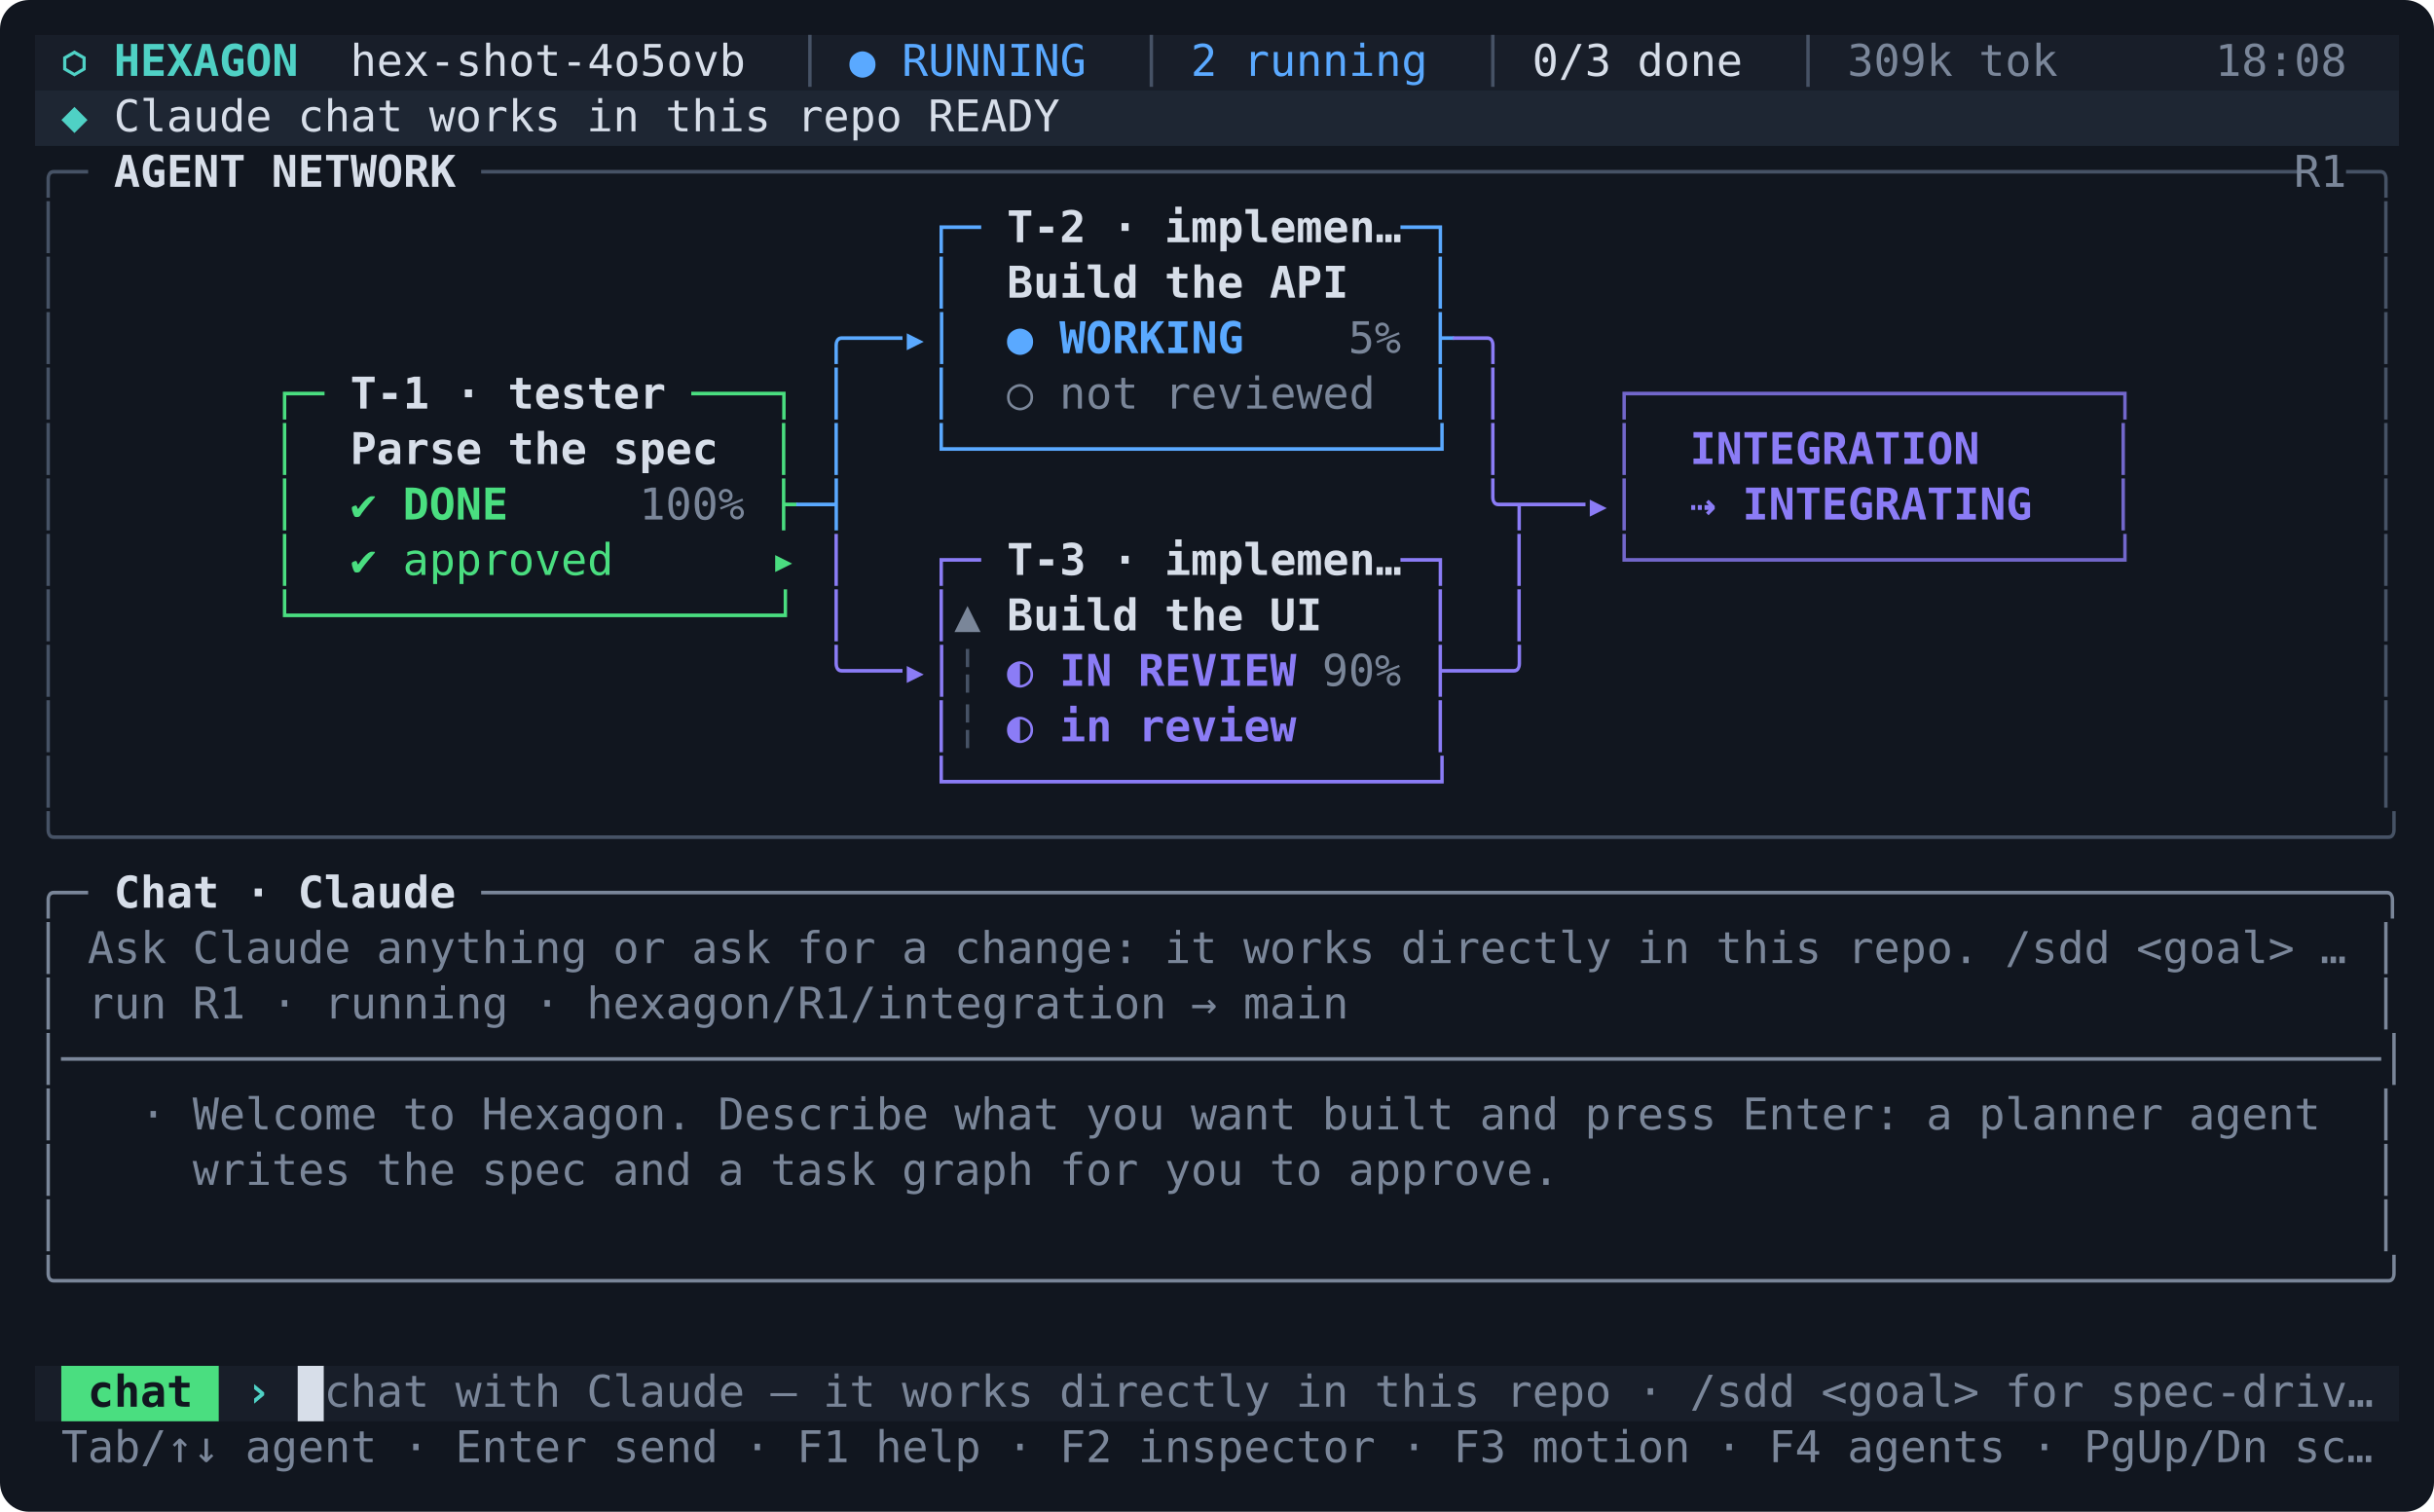
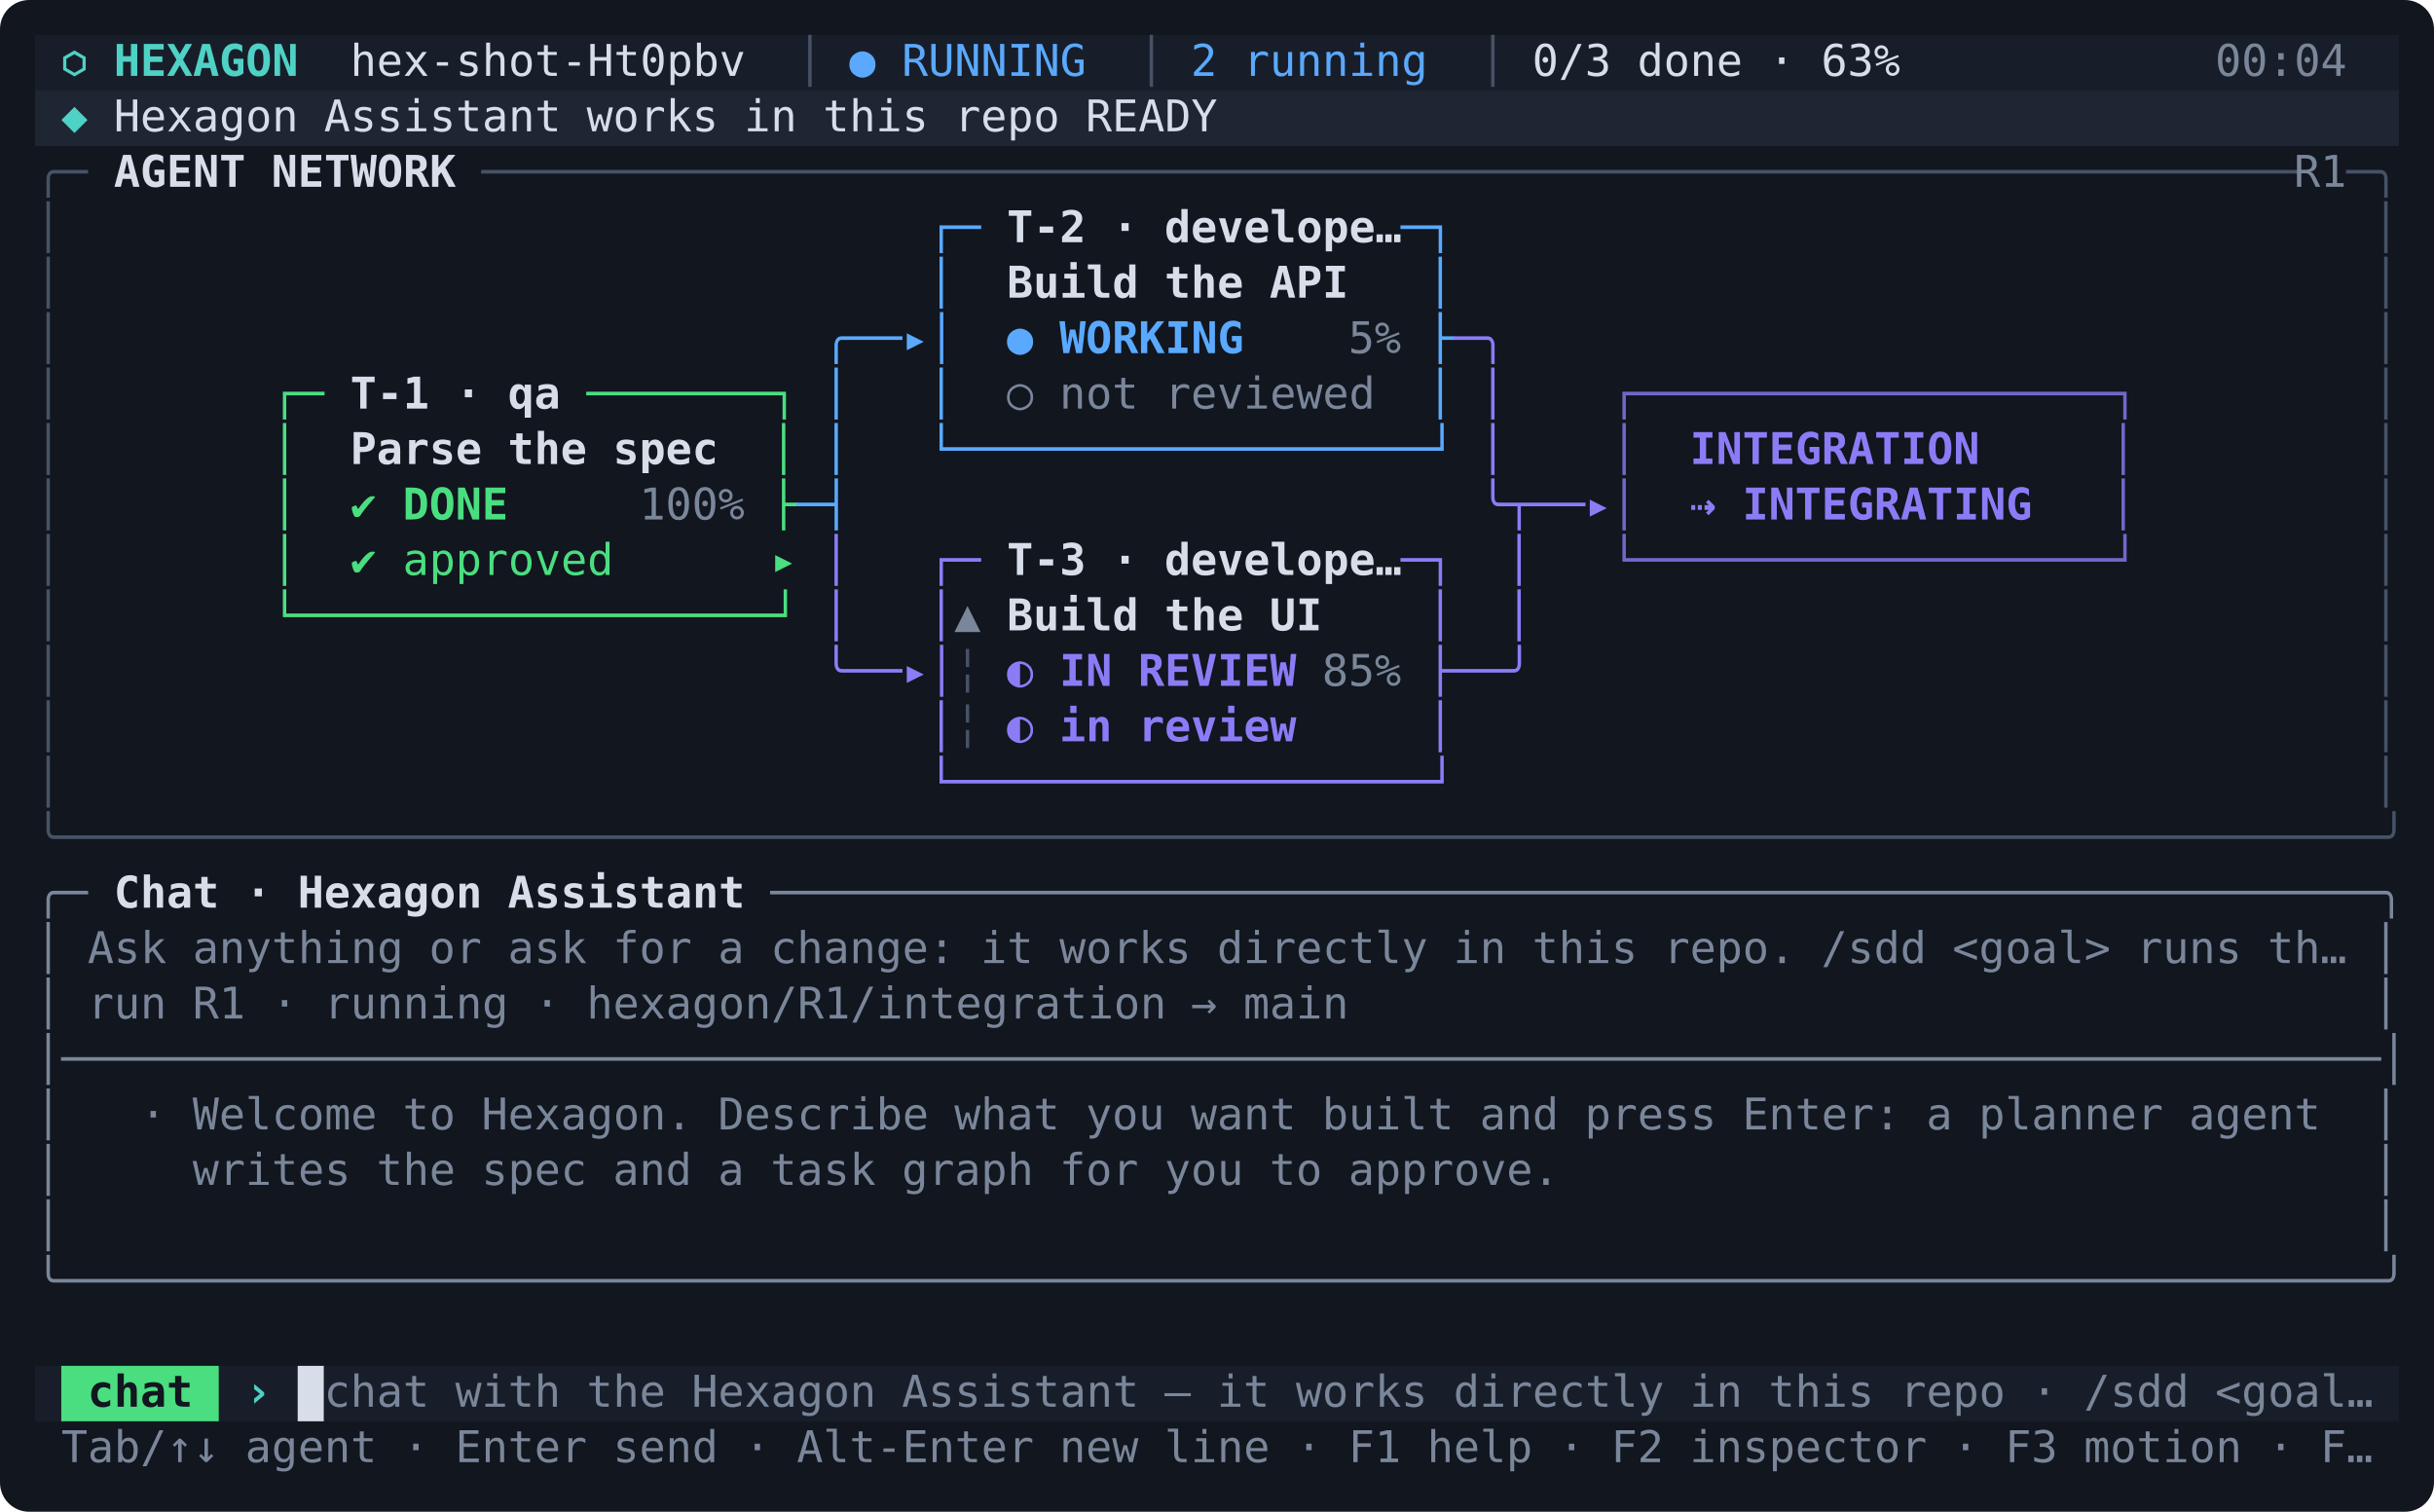
<svg xmlns="http://www.w3.org/2000/svg" viewBox="0 0 834 518" width="834" role="img" aria-label="Hexagon on a small terminal">
  <rect width="100%" height="100%" rx="10" fill="#11161f" />
  <g transform="translate(12 12)" font-family="Menlo, 'DejaVu Sans Mono', Consolas, monospace" font-size="15" xml:space="preserve">
    <rect x="0" y="0" width="810" height="19" fill="#181e29" />
    <text x="9" y="14" fill="#4fd1c5" font-weight="700">⬡</text>
    <text x="27 36 45 54 63 72 81" y="14" fill="#4fd1c5" font-weight="700">HEXAGON</text>
-     <text x="108 117 126 135 144 153 162 171 180 189 198 207 216 225 234" y="14" fill="#d7dee9">hex-shot-4o5ovb</text>
+     <text x="108 117 126 135 144 153 162 171 180 189 198 207 216 225 234" y="14" fill="#d7dee9">hex-shot-Ht0pbv</text>
    <text x="261" y="14" fill="#465265">│</text>
    <text x="279" y="14" fill="#5aa9ff">●</text>
    <text x="297 306 315 324 333 342 351" y="14" fill="#5aa9ff">RUNNING</text>
    <text x="378" y="14" fill="#465265">│</text>
    <text x="396" y="14" fill="#5aa9ff">2</text>
    <text x="414 423 432 441 450 459 468" y="14" fill="#5aa9ff">running</text>
    <text x="495" y="14" fill="#465265">│</text>
    <text x="513 522 531" y="14" fill="#d7dee9">0/3</text>
    <text x="549 558 567 576" y="14" fill="#d7dee9">done</text>
-     <text x="603" y="14" fill="#465265">│</text>
-     <text x="621 630 639 648" y="14" fill="#7a8699">309k</text>
-     <text x="666 675 684" y="14" fill="#7a8699">tok</text>
-     <text x="747 756 765 774 783" y="14" fill="#7a8699">18:08</text>
+     <text x="594" y="14" fill="#d7dee9">·</text>
+     <text x="612 621 630" y="14" fill="#d7dee9">63%</text>
+     <text x="747 756 765 774 783" y="14" fill="#7a8699">00:04</text>
    <rect x="0" y="19" width="810" height="19" fill="#1e2633" />
    <text x="9" y="33" fill="#4fd1c5">◆</text>
-     <text x="27 36 45 54 63 72" y="33" fill="#d7dee9">Claude</text>
-     <text x="90 99 108 117" y="33" fill="#d7dee9">chat</text>
-     <text x="135 144 153 162 171" y="33" fill="#d7dee9">works</text>
-     <text x="189 198" y="33" fill="#d7dee9">in</text>
-     <text x="216 225 234 243" y="33" fill="#d7dee9">this</text>
-     <text x="261 270 279 288" y="33" fill="#d7dee9">repo</text>
-     <text x="306 315 324 333 342" y="33" fill="#d7dee9">READY</text>
+     <text x="27 36 45 54 63 72 81" y="33" fill="#d7dee9">Hexagon</text>
+     <text x="99 108 117 126 135 144 153 162 171" y="33" fill="#d7dee9">Assistant</text>
+     <text x="189 198 207 216 225" y="33" fill="#d7dee9">works</text>
+     <text x="243 252" y="33" fill="#d7dee9">in</text>
+     <text x="270 279 288 297" y="33" fill="#d7dee9">this</text>
+     <text x="315 324 333 342" y="33" fill="#d7dee9">repo</text>
+     <text x="360 369 378 387 396" y="33" fill="#d7dee9">READY</text>
    <text x="0 9" y="52" fill="#465265">╭─</text>
    <text x="27 36 45 54 63" y="52" fill="#d7dee9" font-weight="700">AGENT</text>
    <text x="81 90 99 108 117 126 135" y="52" fill="#d7dee9" font-weight="700">NETWORK</text>
    <text x="153 162 171 180 189 198 207 216 225 234 243 252 261 270 279 288 297 306 315 324 333 342 351 360 369 378 387 396 405 414 423 432 441 450 459 468 477 486 495 504 513 522 531 540 549 558 567 576 585 594 603 612 621 630 639 648 657 666 675 684 693 702 711 720 729 738 747 756 765" y="52" fill="#465265">─────────────────────────────────────────────────────────────────────</text>
    <text x="774 783" y="52" fill="#7a8699">R1</text>
    <text x="792 801" y="52" fill="#465265">─╮</text>
    <text x="0" y="71" fill="#465265">│</text>
    <text x="306 315" y="71" fill="#5aa9ff">┌─</text>
    <text x="333 342 351" y="71" fill="#d7dee9" font-weight="700">T-2</text>
    <text x="369" y="71" fill="#d7dee9" font-weight="700">·</text>
-     <text x="387 396 405 414 423 432 441 450 459" y="71" fill="#d7dee9" font-weight="700">implemen…</text>
+     <text x="387 396 405 414 423 432 441 450 459" y="71" fill="#d7dee9" font-weight="700">develope…</text>
    <text x="468 477" y="71" fill="#5aa9ff">─┐</text>
    <text x="801" y="71" fill="#465265">│</text>
    <text x="0" y="90" fill="#465265">│</text>
    <text x="306" y="90" fill="#5aa9ff">│</text>
    <text x="333 342 351 360 369" y="90" fill="#d7dee9" font-weight="700">Build</text>
    <text x="387 396 405" y="90" fill="#d7dee9" font-weight="700">the</text>
    <text x="423 432 441" y="90" fill="#d7dee9" font-weight="700">API</text>
    <text x="477" y="90" fill="#5aa9ff">│</text>
    <text x="801" y="90" fill="#465265">│</text>
    <text x="0" y="109" fill="#465265">│</text>
    <text x="270 279 288 297 306" y="109" fill="#5aa9ff">╭──▸│</text>
    <text x="333" y="109" fill="#5aa9ff" font-weight="700">●</text>
    <text x="351 360 369 378 387 396 405" y="109" fill="#5aa9ff" font-weight="700">WORKING</text>
    <text x="450 459" y="109" fill="#7a8699">5%</text>
    <text x="477" y="109" fill="#5aa9ff">├</text>
    <text x="486 495" y="109" fill="#8b7cf6">─╮</text>
    <text x="801" y="109" fill="#465265">│</text>
    <text x="0" y="128" fill="#465265">│</text>
    <text x="81 90" y="128" fill="#4ade80">┌─</text>
    <text x="108 117 126" y="128" fill="#d7dee9" font-weight="700">T-1</text>
    <text x="144" y="128" fill="#d7dee9" font-weight="700">·</text>
-     <text x="162 171 180 189 198 207" y="128" fill="#d7dee9" font-weight="700">tester</text>
-     <text x="225 234 243 252" y="128" fill="#4ade80">───┐</text>
+     <text x="162 171" y="128" fill="#d7dee9" font-weight="700">qa</text>
+     <text x="189 198 207 216 225 234 243 252" y="128" fill="#4ade80">───────┐</text>
    <text x="270" y="128" fill="#5aa9ff">│</text>
    <text x="306" y="128" fill="#5aa9ff">│</text>
    <text x="333" y="128" fill="#7a8699">○</text>
    <text x="351 360 369" y="128" fill="#7a8699">not</text>
    <text x="387 396 405 414 423 432 441 450" y="128" fill="#7a8699">reviewed</text>
    <text x="477" y="128" fill="#5aa9ff">│</text>
    <text x="495" y="128" fill="#8b7cf6">│</text>
    <text x="540 549 558 567 576 585 594 603 612 621 630 639 648 657 666 675 684 693 702 711" y="128" fill="#8b7cf6" opacity=".8">┌──────────────────┐</text>
    <text x="801" y="128" fill="#465265">│</text>
    <text x="0" y="147" fill="#465265">│</text>
    <text x="81" y="147" fill="#4ade80">│</text>
    <text x="108 117 126 135 144" y="147" fill="#d7dee9" font-weight="700">Parse</text>
    <text x="162 171 180" y="147" fill="#d7dee9" font-weight="700">the</text>
    <text x="198 207 216 225" y="147" fill="#d7dee9" font-weight="700">spec</text>
    <text x="252" y="147" fill="#4ade80">│</text>
    <text x="270" y="147" fill="#5aa9ff">│</text>
    <text x="306 315 324 333 342 351 360 369 378 387 396 405 414 423 432 441 450 459 468 477" y="147" fill="#5aa9ff">└──────────────────┘</text>
    <text x="495" y="147" fill="#8b7cf6">│</text>
    <text x="540" y="147" fill="#8b7cf6" opacity=".8">│</text>
    <text x="567 576 585 594 603 612 621 630 639 648 657" y="147" fill="#8b7cf6" font-weight="700">INTEGRATION</text>
    <text x="711" y="147" fill="#8b7cf6" opacity=".8">│</text>
    <text x="801" y="147" fill="#465265">│</text>
    <text x="0" y="166" fill="#465265">│</text>
    <text x="81" y="166" fill="#4ade80">│</text>
    <text x="108" y="166" fill="#4ade80" font-weight="700">✔</text>
    <text x="126 135 144 153" y="166" fill="#4ade80" font-weight="700">DONE</text>
    <text x="207 216 225 234" y="166" fill="#7a8699">100%</text>
    <text x="252" y="166" fill="#4ade80">├</text>
    <text x="261 270" y="166" fill="#5aa9ff">─┤</text>
    <text x="495 504 513 522 531" y="166" fill="#8b7cf6">╰┬──▸</text>
    <text x="540" y="166" fill="#8b7cf6" opacity=".8">│</text>
    <text x="567" y="166" fill="#8b7cf6" font-weight="700">⇢</text>
    <text x="585 594 603 612 621 630 639 648 657 666 675" y="166" fill="#8b7cf6" font-weight="700">INTEGRATING</text>
    <text x="711" y="166" fill="#8b7cf6" opacity=".8">│</text>
    <text x="801" y="166" fill="#465265">│</text>
    <text x="0" y="185" fill="#465265">│</text>
    <text x="81" y="185" fill="#4ade80">│</text>
    <text x="108" y="185" fill="#4ade80">✔</text>
    <text x="126 135 144 153 162 171 180 189" y="185" fill="#4ade80">approved</text>
    <text x="252" y="185" fill="#4ade80" font-weight="700">▸</text>
    <text x="270" y="185" fill="#8b7cf6">│</text>
    <text x="306 315" y="185" fill="#8b7cf6">┌─</text>
    <text x="333 342 351" y="185" fill="#d7dee9" font-weight="700">T-3</text>
    <text x="369" y="185" fill="#d7dee9" font-weight="700">·</text>
-     <text x="387 396 405 414 423 432 441 450 459" y="185" fill="#d7dee9" font-weight="700">implemen…</text>
+     <text x="387 396 405 414 423 432 441 450 459" y="185" fill="#d7dee9" font-weight="700">develope…</text>
    <text x="468 477" y="185" fill="#8b7cf6">─┐</text>
    <text x="504" y="185" fill="#8b7cf6">│</text>
    <text x="540 549 558 567 576 585 594 603 612 621 630 639 648 657 666 675 684 693 702 711" y="185" fill="#8b7cf6" opacity=".8">└──────────────────┘</text>
    <text x="801" y="185" fill="#465265">│</text>
    <text x="0" y="204" fill="#465265">│</text>
    <text x="81 90 99 108 117 126 135 144 153 162 171 180 189 198 207 216 225 234 243 252" y="204" fill="#4ade80">└──────────────────┘</text>
    <text x="270" y="204" fill="#8b7cf6">│</text>
    <text x="306" y="204" fill="#8b7cf6">│</text>
    <text x="315" y="204" fill="#7a8699">▲</text>
    <text x="333 342 351 360 369" y="204" fill="#d7dee9" font-weight="700">Build</text>
    <text x="387 396 405" y="204" fill="#d7dee9" font-weight="700">the</text>
    <text x="423 432" y="204" fill="#d7dee9" font-weight="700">UI</text>
    <text x="477" y="204" fill="#8b7cf6">│</text>
    <text x="504" y="204" fill="#8b7cf6">│</text>
    <text x="801" y="204" fill="#465265">│</text>
    <text x="0" y="223" fill="#465265">│</text>
    <text x="270 279 288 297 306" y="223" fill="#8b7cf6">╰──▸│</text>
    <text x="315" y="223" fill="#465265">╎</text>
    <text x="333" y="223" fill="#8b7cf6" font-weight="700">◐</text>
    <text x="351 360" y="223" fill="#8b7cf6" font-weight="700">IN</text>
    <text x="378 387 396 405 414 423" y="223" fill="#8b7cf6" font-weight="700">REVIEW</text>
-     <text x="441 450 459" y="223" fill="#7a8699">90%</text>
+     <text x="441 450 459" y="223" fill="#7a8699">85%</text>
    <text x="477 486 495 504" y="223" fill="#8b7cf6">├──╯</text>
    <text x="801" y="223" fill="#465265">│</text>
    <text x="0" y="242" fill="#465265">│</text>
    <text x="306" y="242" fill="#8b7cf6">│</text>
    <text x="315" y="242" fill="#465265">╎</text>
    <text x="333" y="242" fill="#8b7cf6" font-weight="700">◐</text>
    <text x="351 360" y="242" fill="#8b7cf6" font-weight="700">in</text>
    <text x="378 387 396 405 414 423" y="242" fill="#8b7cf6" font-weight="700">review</text>
    <text x="477" y="242" fill="#8b7cf6">│</text>
    <text x="801" y="242" fill="#465265">│</text>
    <text x="0" y="261" fill="#465265">│</text>
    <text x="306 315 324 333 342 351 360 369 378 387 396 405 414 423 432 441 450 459 468 477" y="261" fill="#8b7cf6">└──────────────────┘</text>
    <text x="801" y="261" fill="#465265">│</text>
    <text x="0 9 18 27 36 45 54 63 72 81 90 99 108 117 126 135 144 153 162 171 180 189 198 207 216 225 234 243 252 261 270 279 288 297 306 315 324 333 342 351 360 369 378 387 396 405 414 423 432 441 450 459 468 477 486 495 504 513 522 531 540 549 558 567 576 585 594 603 612 621 630 639 648 657 666 675 684 693 702 711 720 729 738 747 756 765 774 783 792 801" y="280" fill="#465265">╰────────────────────────────────────────────────────────────────────────────────────────╯</text>
    <text x="0 9" y="299" fill="#7a8699">╭─</text>
    <text x="27 36 45 54" y="299" fill="#d7dee9" font-weight="700">Chat</text>
    <text x="72" y="299" fill="#d7dee9" font-weight="700">·</text>
-     <text x="90 99 108 117 126 135" y="299" fill="#d7dee9" font-weight="700">Claude</text>
-     <text x="153 162 171 180 189 198 207 216 225 234 243 252 261 270 279 288 297 306 315 324 333 342 351 360 369 378 387 396 405 414 423 432 441 450 459 468 477 486 495 504 513 522 531 540 549 558 567 576 585 594 603 612 621 630 639 648 657 666 675 684 693 702 711 720 729 738 747 756 765 774 783 792 801" y="299" fill="#7a8699">────────────────────────────────────────────────────────────────────────╮</text>
+     <text x="90 99 108 117 126 135 144" y="299" fill="#d7dee9" font-weight="700">Hexagon</text>
+     <text x="162 171 180 189 198 207 216 225 234" y="299" fill="#d7dee9" font-weight="700">Assistant</text>
+     <text x="252 261 270 279 288 297 306 315 324 333 342 351 360 369 378 387 396 405 414 423 432 441 450 459 468 477 486 495 504 513 522 531 540 549 558 567 576 585 594 603 612 621 630 639 648 657 666 675 684 693 702 711 720 729 738 747 756 765 774 783 792 801" y="299" fill="#7a8699">─────────────────────────────────────────────────────────────╮</text>
    <text x="0" y="318" fill="#7a8699">│</text>
    <text x="18 27 36" y="318" fill="#7a8699">Ask</text>
-     <text x="54 63 72 81 90 99" y="318" fill="#7a8699">Claude</text>
-     <text x="117 126 135 144 153 162 171 180" y="318" fill="#7a8699">anything</text>
-     <text x="198 207" y="318" fill="#7a8699">or</text>
-     <text x="225 234 243" y="318" fill="#7a8699">ask</text>
-     <text x="261 270 279" y="318" fill="#7a8699">for</text>
-     <text x="297" y="318" fill="#7a8699">a</text>
-     <text x="315 324 333 342 351 360 369" y="318" fill="#7a8699">change:</text>
-     <text x="387 396" y="318" fill="#7a8699">it</text>
-     <text x="414 423 432 441 450" y="318" fill="#7a8699">works</text>
-     <text x="468 477 486 495 504 513 522 531" y="318" fill="#7a8699">directly</text>
-     <text x="549 558" y="318" fill="#7a8699">in</text>
-     <text x="576 585 594 603" y="318" fill="#7a8699">this</text>
-     <text x="621 630 639 648 657" y="318" fill="#7a8699">repo.</text>
-     <text x="675 684 693 702" y="318" fill="#7a8699">/sdd</text>
-     <text x="720 729 738 747 756 765" y="318" fill="#7a8699">&lt;goal&gt;</text>
-     <text x="783" y="318" fill="#7a8699">…</text>
+     <text x="54 63 72 81 90 99 108 117" y="318" fill="#7a8699">anything</text>
+     <text x="135 144" y="318" fill="#7a8699">or</text>
+     <text x="162 171 180" y="318" fill="#7a8699">ask</text>
+     <text x="198 207 216" y="318" fill="#7a8699">for</text>
+     <text x="234" y="318" fill="#7a8699">a</text>
+     <text x="252 261 270 279 288 297 306" y="318" fill="#7a8699">change:</text>
+     <text x="324 333" y="318" fill="#7a8699">it</text>
+     <text x="351 360 369 378 387" y="318" fill="#7a8699">works</text>
+     <text x="405 414 423 432 441 450 459 468" y="318" fill="#7a8699">directly</text>
+     <text x="486 495" y="318" fill="#7a8699">in</text>
+     <text x="513 522 531 540" y="318" fill="#7a8699">this</text>
+     <text x="558 567 576 585 594" y="318" fill="#7a8699">repo.</text>
+     <text x="612 621 630 639" y="318" fill="#7a8699">/sdd</text>
+     <text x="657 666 675 684 693 702" y="318" fill="#7a8699">&lt;goal&gt;</text>
+     <text x="720 729 738 747" y="318" fill="#7a8699">runs</text>
+     <text x="765 774 783" y="318" fill="#7a8699">th…</text>
    <text x="801" y="318" fill="#7a8699">│</text>
    <text x="0" y="337" fill="#7a8699">│</text>
    <text x="18 27 36" y="337" fill="#7a8699">run</text>
    <text x="54 63" y="337" fill="#7a8699">R1</text>
    <text x="81" y="337" fill="#7a8699">·</text>
    <text x="99 108 117 126 135 144 153" y="337" fill="#7a8699">running</text>
    <text x="171" y="337" fill="#7a8699">·</text>
    <text x="189 198 207 216 225 234 243 252 261 270 279 288 297 306 315 324 333 342 351 360 369 378" y="337" fill="#7a8699">hexagon/R1/integration</text>
    <text x="396" y="337" fill="#7a8699">→</text>
    <text x="414 423 432 441" y="337" fill="#7a8699">main</text>
    <text x="801" y="337" fill="#7a8699">│</text>
    <text x="0 9 18 27 36 45 54 63 72 81 90 99 108 117 126 135 144 153 162 171 180 189 198 207 216 225 234 243 252 261 270 279 288 297 306 315 324 333 342 351 360 369 378 387 396 405 414 423 432 441 450 459 468 477 486 495 504 513 522 531 540 549 558 567 576 585 594 603 612 621 630 639 648 657 666 675 684 693 702 711 720 729 738 747 756 765 774 783 792 801" y="356" fill="#7a8699">│────────────────────────────────────────────────────────────────────────────────────────│</text>
    <text x="0" y="375" fill="#7a8699">│</text>
    <text x="36" y="375" fill="#7a8699">·</text>
    <text x="54 63 72 81 90 99 108" y="375" fill="#7a8699">Welcome</text>
    <text x="126 135" y="375" fill="#7a8699">to</text>
    <text x="153 162 171 180 189 198 207 216" y="375" fill="#7a8699">Hexagon.</text>
    <text x="234 243 252 261 270 279 288 297" y="375" fill="#7a8699">Describe</text>
    <text x="315 324 333 342" y="375" fill="#7a8699">what</text>
    <text x="360 369 378" y="375" fill="#7a8699">you</text>
    <text x="396 405 414 423" y="375" fill="#7a8699">want</text>
    <text x="441 450 459 468 477" y="375" fill="#7a8699">built</text>
    <text x="495 504 513" y="375" fill="#7a8699">and</text>
    <text x="531 540 549 558 567" y="375" fill="#7a8699">press</text>
    <text x="585 594 603 612 621 630" y="375" fill="#7a8699">Enter:</text>
    <text x="648" y="375" fill="#7a8699">a</text>
    <text x="666 675 684 693 702 711 720" y="375" fill="#7a8699">planner</text>
    <text x="738 747 756 765 774" y="375" fill="#7a8699">agent</text>
    <text x="801" y="375" fill="#7a8699">│</text>
    <text x="0" y="394" fill="#7a8699">│</text>
    <text x="54 63 72 81 90 99" y="394" fill="#7a8699">writes</text>
    <text x="117 126 135" y="394" fill="#7a8699">the</text>
    <text x="153 162 171 180" y="394" fill="#7a8699">spec</text>
    <text x="198 207 216" y="394" fill="#7a8699">and</text>
    <text x="234" y="394" fill="#7a8699">a</text>
    <text x="252 261 270 279" y="394" fill="#7a8699">task</text>
    <text x="297 306 315 324 333" y="394" fill="#7a8699">graph</text>
    <text x="351 360 369" y="394" fill="#7a8699">for</text>
    <text x="387 396 405" y="394" fill="#7a8699">you</text>
    <text x="423 432" y="394" fill="#7a8699">to</text>
    <text x="450 459 468 477 486 495 504 513" y="394" fill="#7a8699">approve.</text>
    <text x="801" y="394" fill="#7a8699">│</text>
    <text x="0" y="413" fill="#7a8699">│</text>
    <text x="801" y="413" fill="#7a8699">│</text>
    <text x="0 9 18 27 36 45 54 63 72 81 90 99 108 117 126 135 144 153 162 171 180 189 198 207 216 225 234 243 252 261 270 279 288 297 306 315 324 333 342 351 360 369 378 387 396 405 414 423 432 441 450 459 468 477 486 495 504 513 522 531 540 549 558 567 576 585 594 603 612 621 630 639 648 657 666 675 684 693 702 711 720 729 738 747 756 765 774 783 792 801" y="432" fill="#7a8699">╰────────────────────────────────────────────────────────────────────────────────────────╯</text>
    <rect x="0" y="456" width="9" height="19" fill="#181e29" />
    <rect x="9" y="456" width="54" height="19" fill="#4ade80" />
    <rect x="63" y="456" width="27" height="19" fill="#181e29" />
    <rect x="90" y="456" width="9" height="19" fill="#d7dee9" />
    <rect x="99" y="456" width="711" height="19" fill="#181e29" />
    <text x="18 27 36 45" y="470" fill="#11161f" font-weight="700">chat</text>
    <text x="72" y="470" fill="#4fd1c5" font-weight="700">›</text>
    <text x="99 108 117 126" y="470" fill="#7a8699">chat</text>
    <text x="144 153 162 171" y="470" fill="#7a8699">with</text>
-     <text x="189 198 207 216 225 234" y="470" fill="#7a8699">Claude</text>
-     <text x="252" y="470" fill="#7a8699">—</text>
-     <text x="270 279" y="470" fill="#7a8699">it</text>
-     <text x="297 306 315 324 333" y="470" fill="#7a8699">works</text>
-     <text x="351 360 369 378 387 396 405 414" y="470" fill="#7a8699">directly</text>
-     <text x="432 441" y="470" fill="#7a8699">in</text>
-     <text x="459 468 477 486" y="470" fill="#7a8699">this</text>
-     <text x="504 513 522 531" y="470" fill="#7a8699">repo</text>
-     <text x="549" y="470" fill="#7a8699">·</text>
-     <text x="567 576 585 594" y="470" fill="#7a8699">/sdd</text>
-     <text x="612 621 630 639 648 657" y="470" fill="#7a8699">&lt;goal&gt;</text>
-     <text x="675 684 693" y="470" fill="#7a8699">for</text>
-     <text x="711 720 729 738 747 756 765 774 783 792" y="470" fill="#7a8699">spec-driv…</text>
+     <text x="189 198 207" y="470" fill="#7a8699">the</text>
+     <text x="225 234 243 252 261 270 279" y="470" fill="#7a8699">Hexagon</text>
+     <text x="297 306 315 324 333 342 351 360 369" y="470" fill="#7a8699">Assistant</text>
+     <text x="387" y="470" fill="#7a8699">—</text>
+     <text x="405 414" y="470" fill="#7a8699">it</text>
+     <text x="432 441 450 459 468" y="470" fill="#7a8699">works</text>
+     <text x="486 495 504 513 522 531 540 549" y="470" fill="#7a8699">directly</text>
+     <text x="567 576" y="470" fill="#7a8699">in</text>
+     <text x="594 603 612 621" y="470" fill="#7a8699">this</text>
+     <text x="639 648 657 666" y="470" fill="#7a8699">repo</text>
+     <text x="684" y="470" fill="#7a8699">·</text>
+     <text x="702 711 720 729" y="470" fill="#7a8699">/sdd</text>
+     <text x="747 756 765 774 783 792" y="470" fill="#7a8699">&lt;goal…</text>
    <text x="9 18 27 36 45 54" y="489" fill="#7a8699">Tab/↑↓</text>
    <text x="72 81 90 99 108" y="489" fill="#7a8699">agent</text>
    <text x="126" y="489" fill="#7a8699">·</text>
    <text x="144 153 162 171 180" y="489" fill="#7a8699">Enter</text>
    <text x="198 207 216 225" y="489" fill="#7a8699">send</text>
    <text x="243" y="489" fill="#7a8699">·</text>
-     <text x="261 270" y="489" fill="#7a8699">F1</text>
-     <text x="288 297 306 315" y="489" fill="#7a8699">help</text>
-     <text x="333" y="489" fill="#7a8699">·</text>
-     <text x="351 360" y="489" fill="#7a8699">F2</text>
-     <text x="378 387 396 405 414 423 432 441 450" y="489" fill="#7a8699">inspector</text>
-     <text x="468" y="489" fill="#7a8699">·</text>
-     <text x="486 495" y="489" fill="#7a8699">F3</text>
-     <text x="513 522 531 540 549 558" y="489" fill="#7a8699">motion</text>
-     <text x="576" y="489" fill="#7a8699">·</text>
-     <text x="594 603" y="489" fill="#7a8699">F4</text>
-     <text x="621 630 639 648 657 666" y="489" fill="#7a8699">agents</text>
-     <text x="684" y="489" fill="#7a8699">·</text>
-     <text x="702 711 720 729 738 747 756" y="489" fill="#7a8699">PgUp/Dn</text>
-     <text x="774 783 792" y="489" fill="#7a8699">sc…</text>
+     <text x="261 270 279 288 297 306 315 324 333" y="489" fill="#7a8699">Alt-Enter</text>
+     <text x="351 360 369" y="489" fill="#7a8699">new</text>
+     <text x="387 396 405 414" y="489" fill="#7a8699">line</text>
+     <text x="432" y="489" fill="#7a8699">·</text>
+     <text x="450 459" y="489" fill="#7a8699">F1</text>
+     <text x="477 486 495 504" y="489" fill="#7a8699">help</text>
+     <text x="522" y="489" fill="#7a8699">·</text>
+     <text x="540 549" y="489" fill="#7a8699">F2</text>
+     <text x="567 576 585 594 603 612 621 630 639" y="489" fill="#7a8699">inspector</text>
+     <text x="657" y="489" fill="#7a8699">·</text>
+     <text x="675 684" y="489" fill="#7a8699">F3</text>
+     <text x="702 711 720 729 738 747" y="489" fill="#7a8699">motion</text>
+     <text x="765" y="489" fill="#7a8699">·</text>
+     <text x="783 792" y="489" fill="#7a8699">F…</text>
  </g>
</svg>
